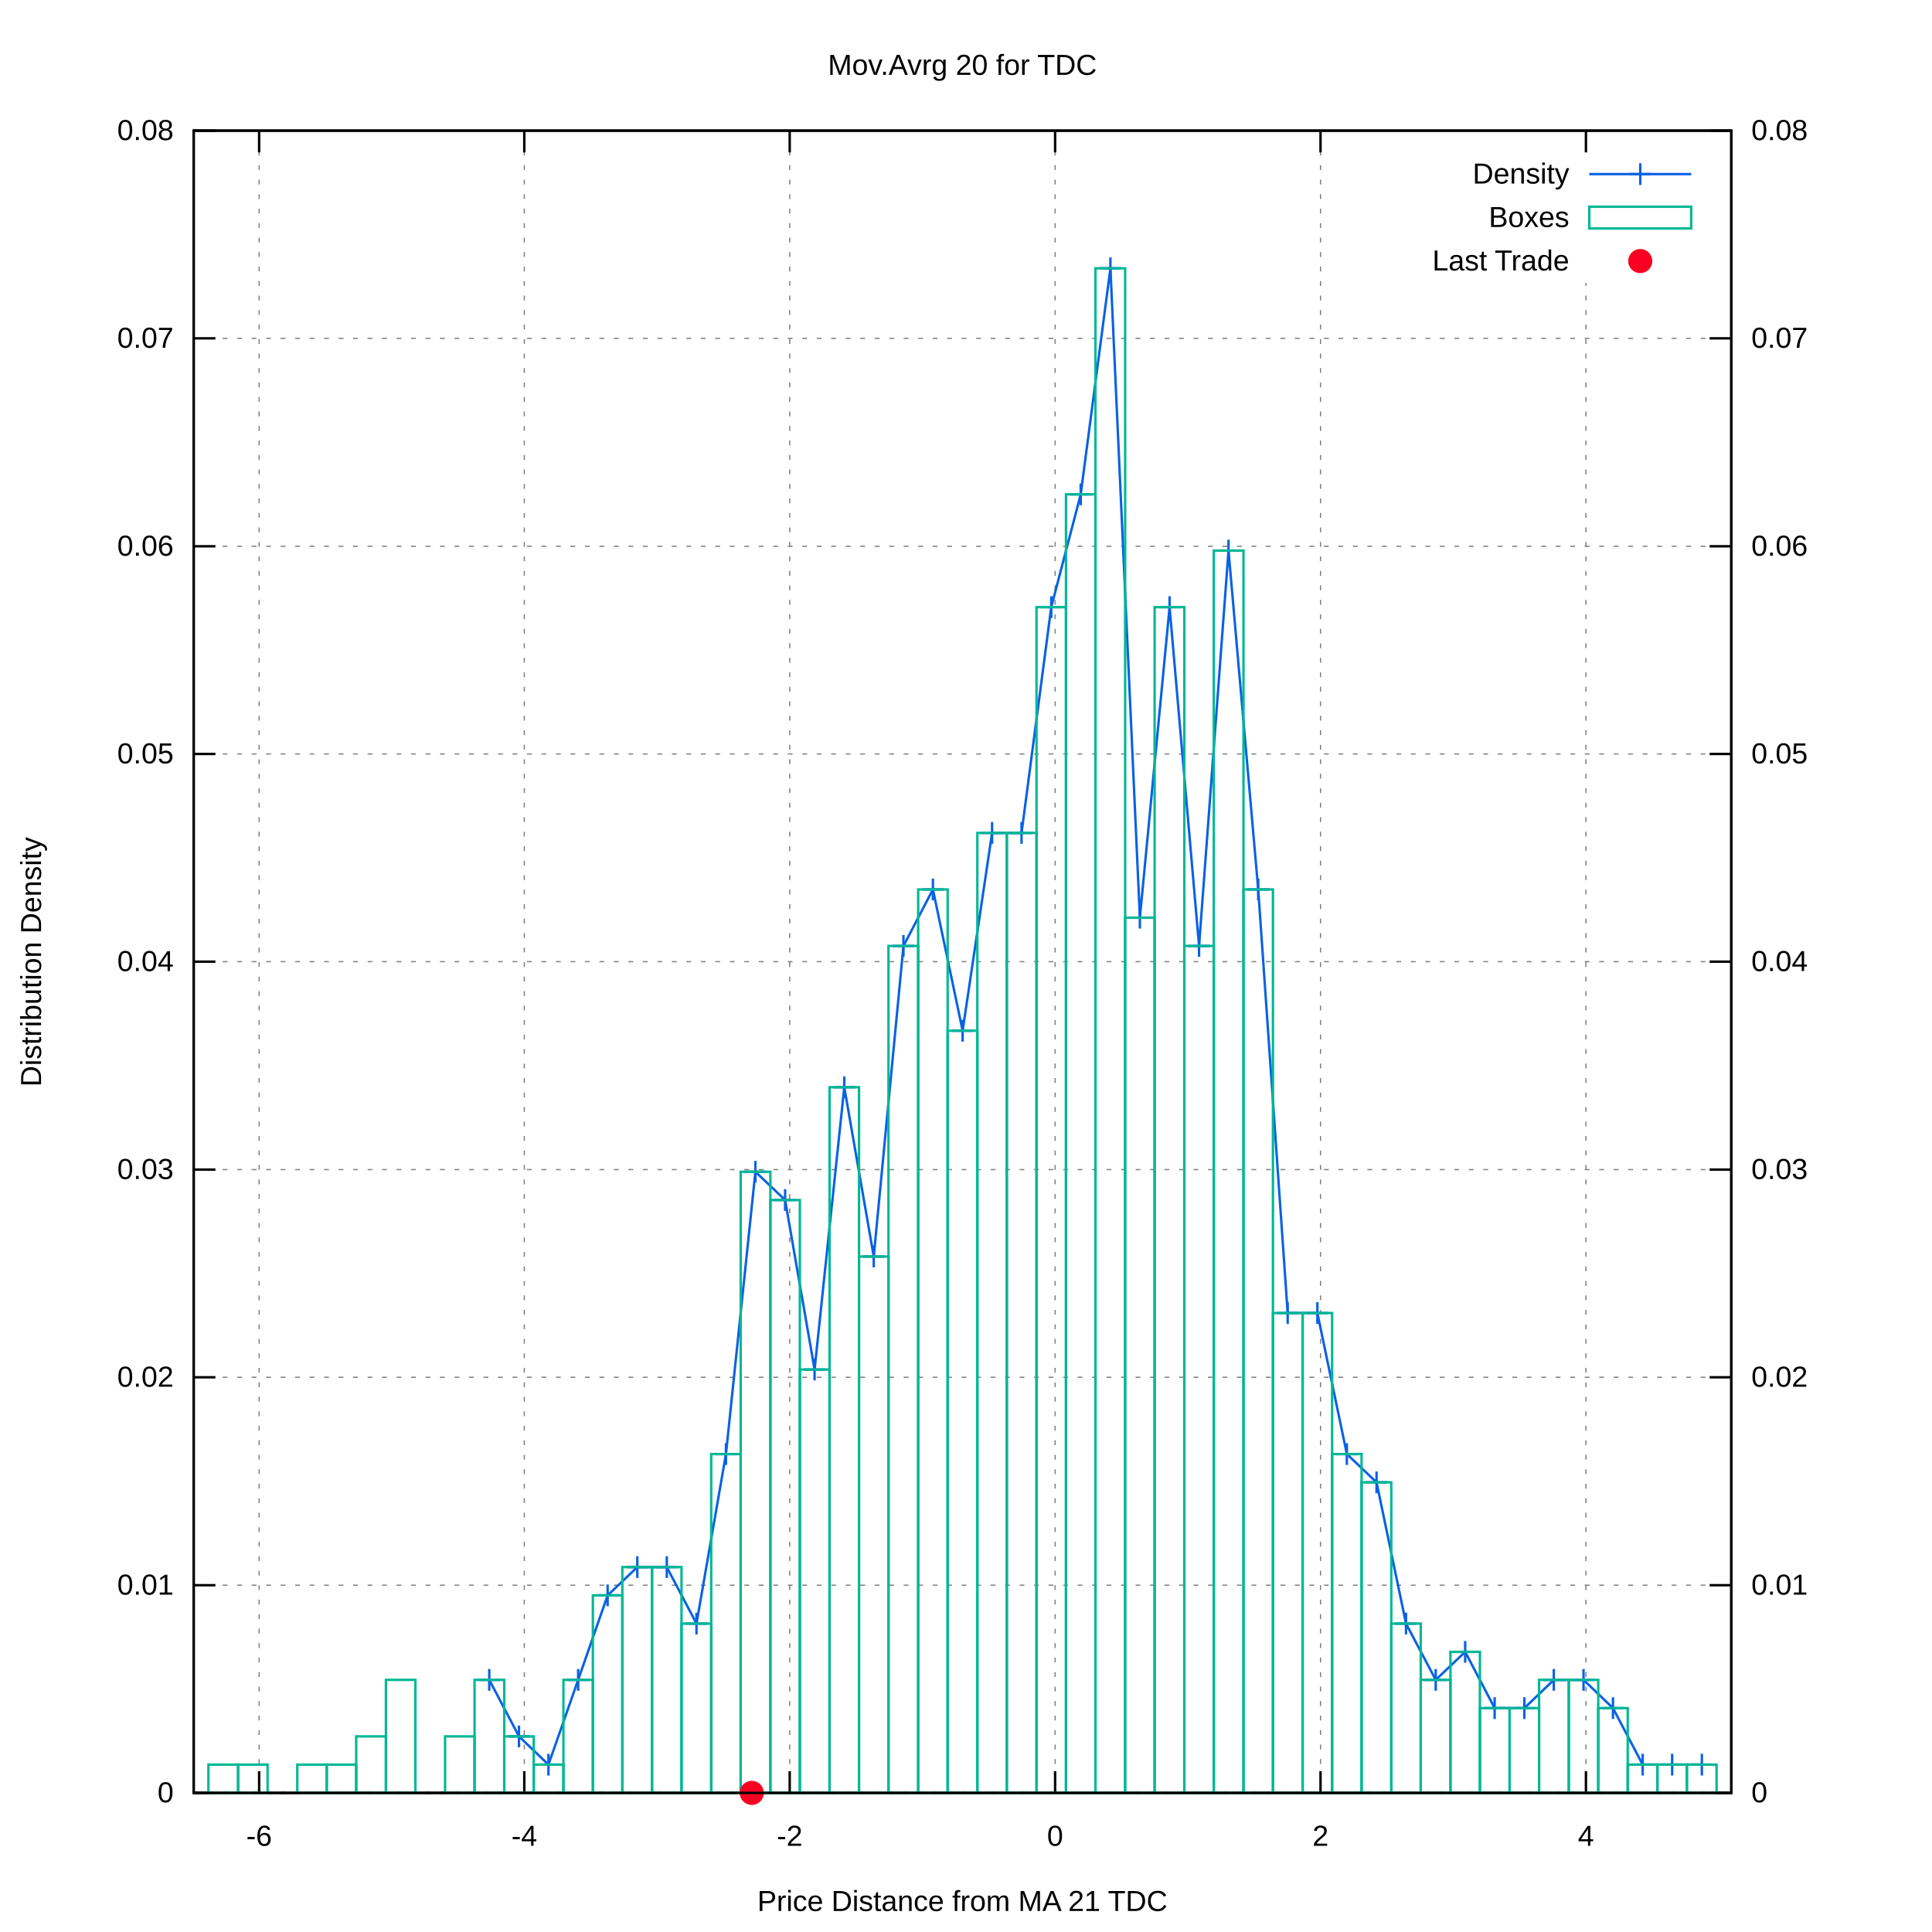
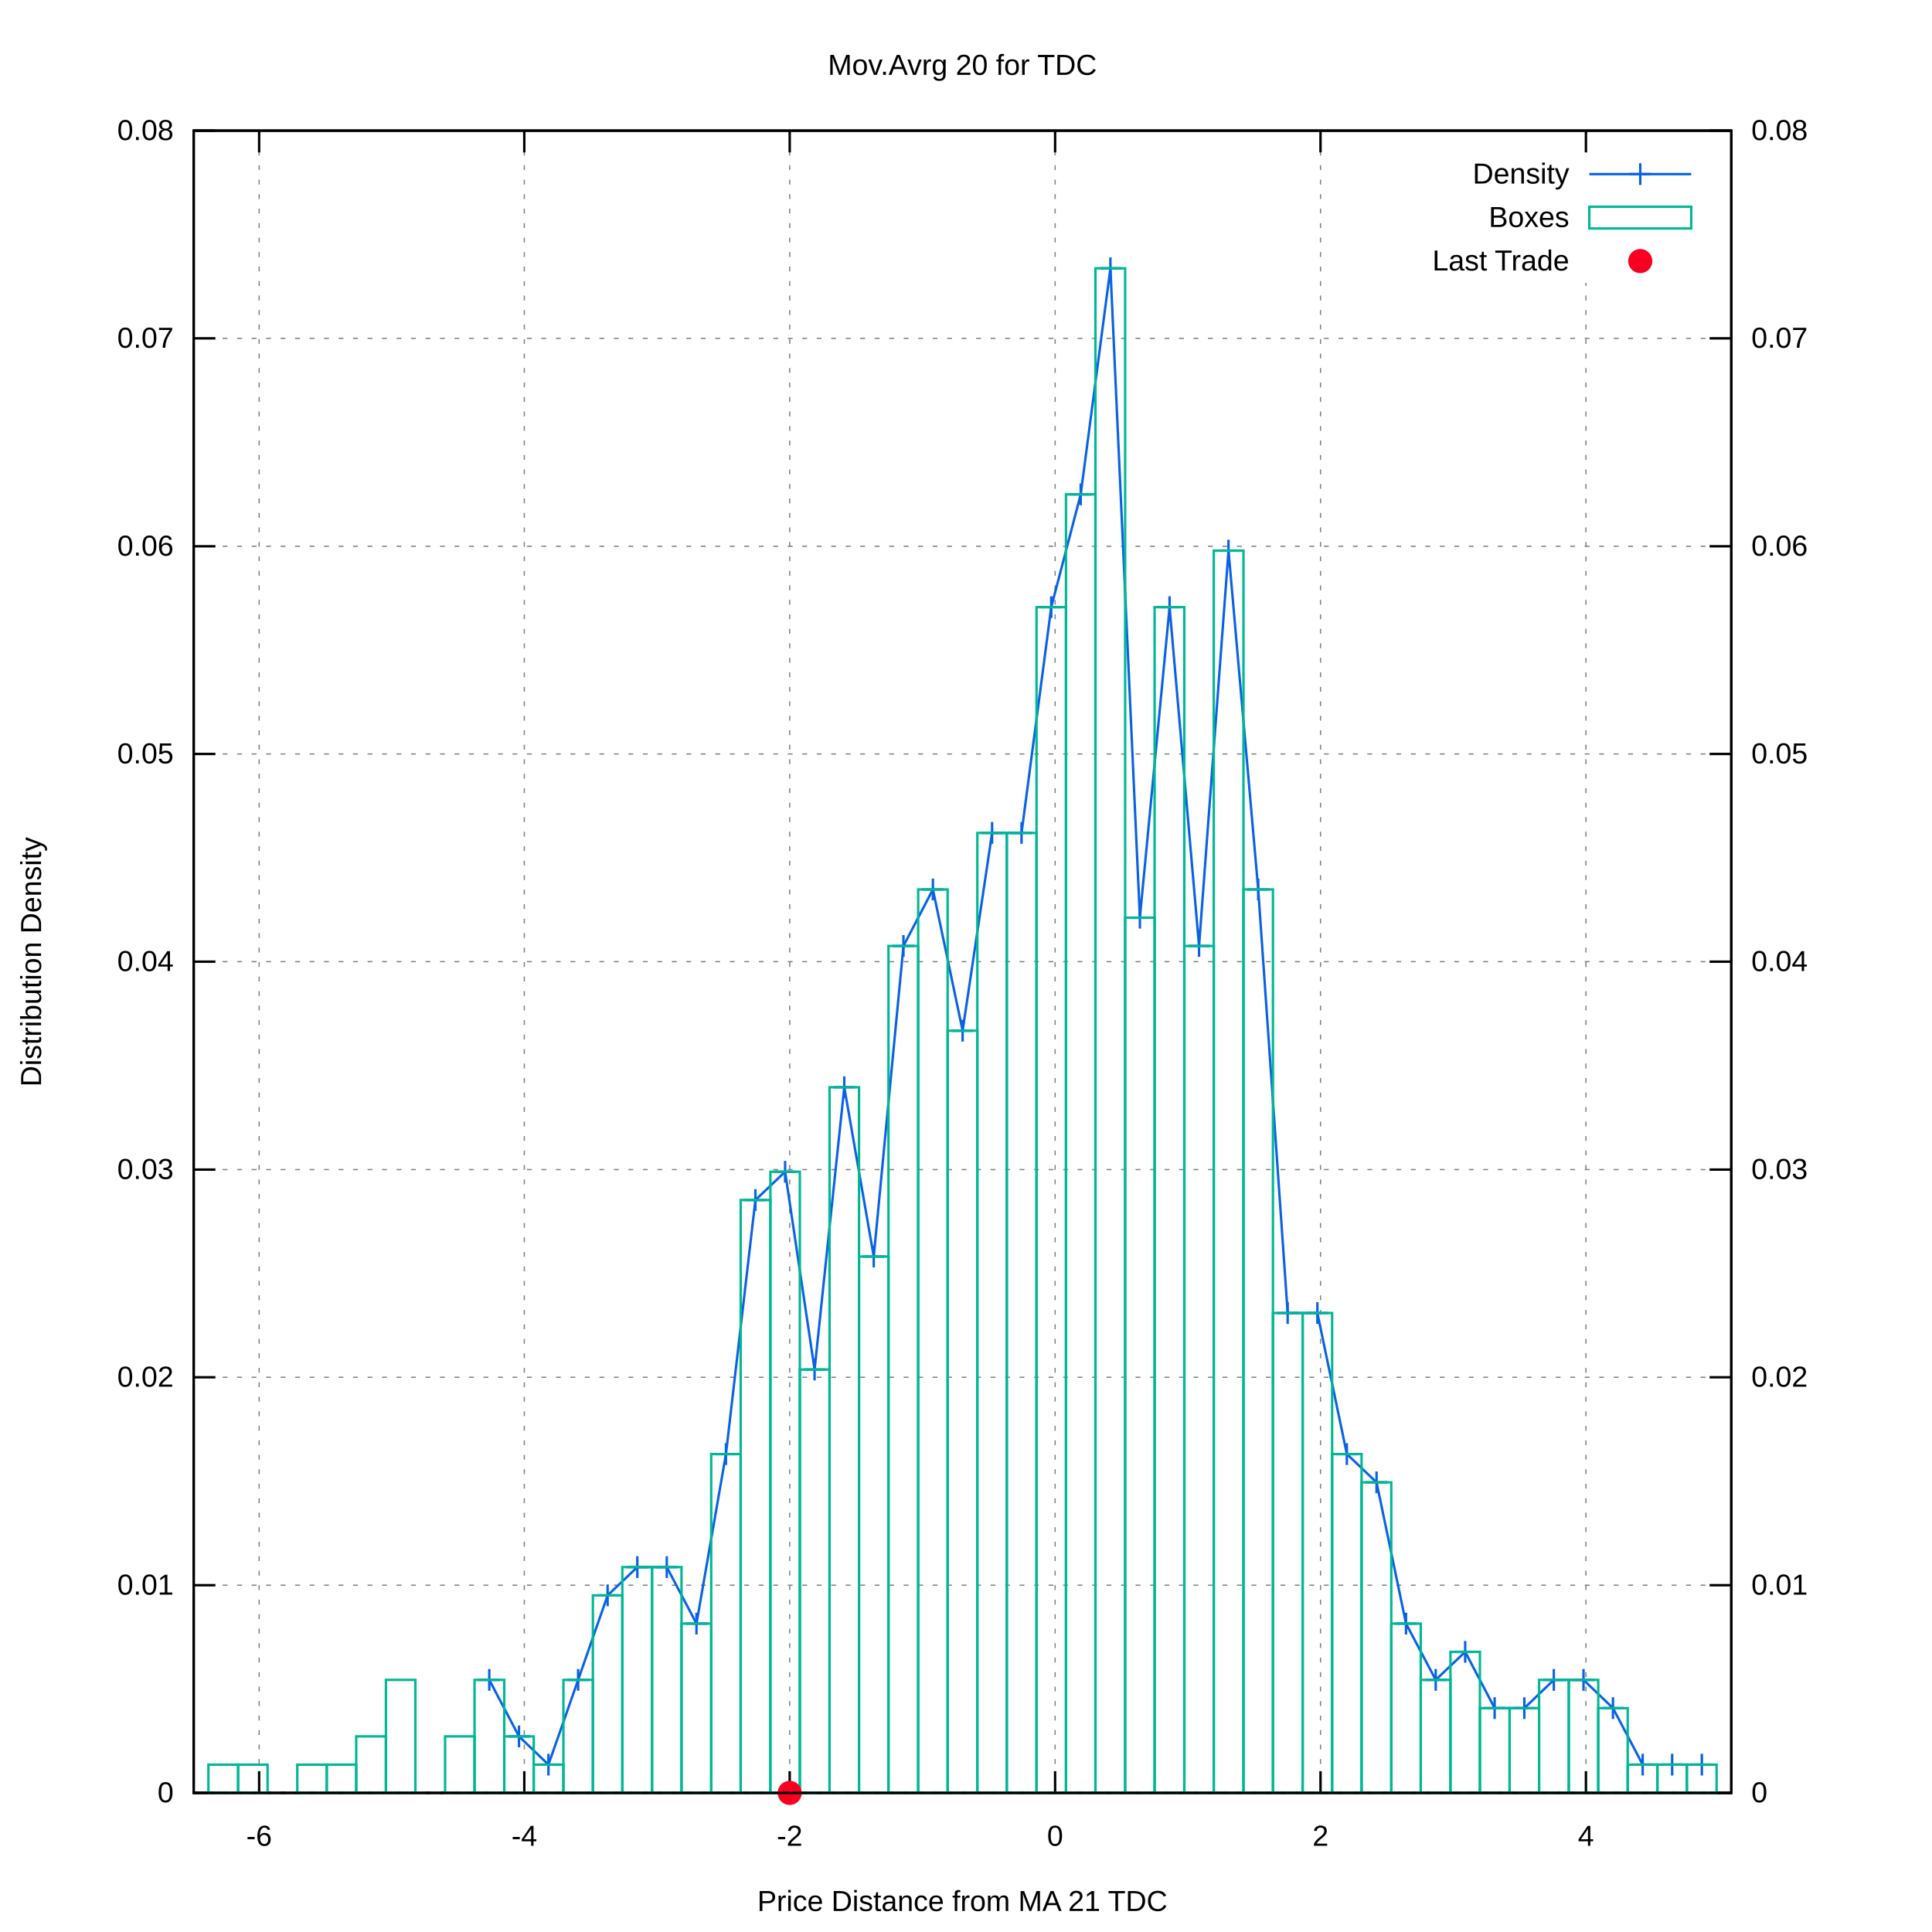
<svg xmlns="http://www.w3.org/2000/svg" xmlns:xlink="http://www.w3.org/1999/xlink" viewBox="0 0 800 800">
  <g id="gnuplot_canvas">
    <rect x="0" y="0" width="800" height="800" fill="#ffffff" />
    <defs>
      <circle id="gpDot" r="0.5" stroke-width="0.5" />
      <path id="gpPt0" stroke-width="0.222" stroke="currentColor" d="M-1,0 h2 M0,-1 v2" />
      <path id="gpPt1" stroke-width="0.222" stroke="currentColor" d="M-1,-1 L1,1 M1,-1 L-1,1" />
      <path id="gpPt2" stroke-width="0.222" stroke="currentColor" d="M-1,0 L1,0 M0,-1 L0,1 M-1,-1 L1,1 M-1,1 L1,-1" />
      <rect id="gpPt3" stroke-width="0.222" stroke="currentColor" x="-1" y="-1" width="2" height="2" />
      <rect id="gpPt4" stroke-width="0.222" stroke="currentColor" fill="currentColor" x="-1" y="-1" width="2" height="2" />
      <circle id="gpPt5" stroke-width="0.222" stroke="currentColor" cx="0" cy="0" r="1" />
      <use xlink:href="#gpPt5" id="gpPt6" fill="currentColor" stroke="none" />
      <path id="gpPt7" stroke-width="0.222" stroke="currentColor" d="M0,-1.33 L-1.33,0.67 L1.33,0.67 z" />
      <use xlink:href="#gpPt7" id="gpPt8" fill="currentColor" stroke="none" />
      <use xlink:href="#gpPt7" id="gpPt9" stroke="currentColor" transform="rotate(180)" />
      <use xlink:href="#gpPt9" id="gpPt10" fill="currentColor" stroke="none" />
      <use xlink:href="#gpPt3" id="gpPt11" stroke="currentColor" transform="rotate(45)" />
      <use xlink:href="#gpPt11" id="gpPt12" fill="currentColor" stroke="none" />
      <path id="gpPt13" stroke-width="0.222" stroke="currentColor" d="M0,1.330 L1.265,0.411 L0.782,-1.067 L-0.782,-1.076 L-1.265,0.411 z" />
      <use xlink:href="#gpPt13" id="gpPt14" fill="currentColor" stroke="none" />
      <filter id="textbox" filterUnits="objectBoundingBox" x="0" y="0" height="1" width="1">
        <feFlood flood-color="#FFFFFF" flood-opacity="1" result="bgnd" />
        <feComposite in="SourceGraphic" in2="bgnd" operator="atop" />
      </filter>
      <filter id="greybox" filterUnits="objectBoundingBox" x="0" y="0" height="1" width="1">
        <feFlood flood-color="lightgrey" flood-opacity="1" result="grey" />
        <feComposite in="SourceGraphic" in2="grey" operator="atop" />
      </filter>
    </defs>
    <g fill="none" color="#FFFFFF" stroke="black" stroke-width="1.00" stroke-linecap="butt" stroke-linejoin="miter">
</g>
    <g fill="none" color="black" stroke="currentColor" stroke-width="1.00" stroke-linecap="butt" stroke-linejoin="miter">
</g>
    <g fill="none" color="black" stroke="black" stroke-width="0.50" stroke-linecap="butt" stroke-linejoin="miter">
</g>
    <g fill="none" color="gray" stroke="currentColor" stroke-width="0.50" stroke-linecap="butt" stroke-linejoin="miter">
      <path stroke="gray" stroke-dasharray="2,4" class="gridline" d="M80.2,742.4 L716.9,742.4  " />
    </g>
    <g fill="none" color="gray" stroke="gray" stroke-width="1.00" stroke-linecap="butt" stroke-linejoin="miter">
</g>
    <g fill="none" color="black" stroke="currentColor" stroke-width="1.00" stroke-linecap="butt" stroke-linejoin="miter">
      <path stroke="black" d="M80.2,742.4 L89.2,742.4  " />
      <g transform="translate(71.9,746.3)" stroke="none" fill="black" font-family="arial" font-size="12.00" text-anchor="end">
        <text>
          <tspan font-family="arial"> 0</tspan>
        </text>
      </g>
    </g>
    <g fill="none" color="black" stroke="currentColor" stroke-width="1.00" stroke-linecap="butt" stroke-linejoin="miter">
</g>
    <g fill="none" color="black" stroke="black" stroke-width="0.50" stroke-linecap="butt" stroke-linejoin="miter">
</g>
    <g fill="none" color="gray" stroke="currentColor" stroke-width="0.50" stroke-linecap="butt" stroke-linejoin="miter">
      <path stroke="gray" stroke-dasharray="2,4" class="gridline" d="M80.2,656.4 L716.9,656.4  " />
    </g>
    <g fill="none" color="gray" stroke="gray" stroke-width="1.00" stroke-linecap="butt" stroke-linejoin="miter">
</g>
    <g fill="none" color="black" stroke="currentColor" stroke-width="1.00" stroke-linecap="butt" stroke-linejoin="miter">
      <path stroke="black" d="M80.2,656.4 L89.2,656.4  " />
      <g transform="translate(71.9,660.3)" stroke="none" fill="black" font-family="arial" font-size="12.00" text-anchor="end">
        <text>
          <tspan font-family="arial"> 0.01</tspan>
        </text>
      </g>
    </g>
    <g fill="none" color="black" stroke="currentColor" stroke-width="1.00" stroke-linecap="butt" stroke-linejoin="miter">
</g>
    <g fill="none" color="black" stroke="black" stroke-width="0.50" stroke-linecap="butt" stroke-linejoin="miter">
</g>
    <g fill="none" color="gray" stroke="currentColor" stroke-width="0.50" stroke-linecap="butt" stroke-linejoin="miter">
      <path stroke="gray" stroke-dasharray="2,4" class="gridline" d="M80.2,570.3 L716.9,570.3  " />
    </g>
    <g fill="none" color="gray" stroke="gray" stroke-width="1.00" stroke-linecap="butt" stroke-linejoin="miter">
</g>
    <g fill="none" color="black" stroke="currentColor" stroke-width="1.00" stroke-linecap="butt" stroke-linejoin="miter">
      <path stroke="black" d="M80.2,570.3 L89.2,570.3  " />
      <g transform="translate(71.9,574.2)" stroke="none" fill="black" font-family="arial" font-size="12.00" text-anchor="end">
        <text>
          <tspan font-family="arial"> 0.02</tspan>
        </text>
      </g>
    </g>
    <g fill="none" color="black" stroke="currentColor" stroke-width="1.00" stroke-linecap="butt" stroke-linejoin="miter">
</g>
    <g fill="none" color="black" stroke="black" stroke-width="0.50" stroke-linecap="butt" stroke-linejoin="miter">
</g>
    <g fill="none" color="gray" stroke="currentColor" stroke-width="0.50" stroke-linecap="butt" stroke-linejoin="miter">
      <path stroke="gray" stroke-dasharray="2,4" class="gridline" d="M80.2,484.3 L716.9,484.3  " />
    </g>
    <g fill="none" color="gray" stroke="gray" stroke-width="1.00" stroke-linecap="butt" stroke-linejoin="miter">
</g>
    <g fill="none" color="black" stroke="currentColor" stroke-width="1.00" stroke-linecap="butt" stroke-linejoin="miter">
      <path stroke="black" d="M80.2,484.3 L89.2,484.3  " />
      <g transform="translate(71.9,488.2)" stroke="none" fill="black" font-family="arial" font-size="12.00" text-anchor="end">
        <text>
          <tspan font-family="arial"> 0.03</tspan>
        </text>
      </g>
    </g>
    <g fill="none" color="black" stroke="currentColor" stroke-width="1.00" stroke-linecap="butt" stroke-linejoin="miter">
</g>
    <g fill="none" color="black" stroke="black" stroke-width="0.50" stroke-linecap="butt" stroke-linejoin="miter">
</g>
    <g fill="none" color="gray" stroke="currentColor" stroke-width="0.50" stroke-linecap="butt" stroke-linejoin="miter">
      <path stroke="gray" stroke-dasharray="2,4" class="gridline" d="M80.2,398.2 L716.9,398.2  " />
    </g>
    <g fill="none" color="gray" stroke="gray" stroke-width="1.00" stroke-linecap="butt" stroke-linejoin="miter">
</g>
    <g fill="none" color="black" stroke="currentColor" stroke-width="1.00" stroke-linecap="butt" stroke-linejoin="miter">
      <path stroke="black" d="M80.2,398.2 L89.2,398.2  " />
      <g transform="translate(71.9,402.1)" stroke="none" fill="black" font-family="arial" font-size="12.00" text-anchor="end">
        <text>
          <tspan font-family="arial"> 0.04</tspan>
        </text>
      </g>
    </g>
    <g fill="none" color="black" stroke="currentColor" stroke-width="1.00" stroke-linecap="butt" stroke-linejoin="miter">
</g>
    <g fill="none" color="black" stroke="black" stroke-width="0.50" stroke-linecap="butt" stroke-linejoin="miter">
</g>
    <g fill="none" color="gray" stroke="currentColor" stroke-width="0.50" stroke-linecap="butt" stroke-linejoin="miter">
      <path stroke="gray" stroke-dasharray="2,4" class="gridline" d="M80.2,312.2 L716.9,312.2  " />
    </g>
    <g fill="none" color="gray" stroke="gray" stroke-width="1.00" stroke-linecap="butt" stroke-linejoin="miter">
</g>
    <g fill="none" color="black" stroke="currentColor" stroke-width="1.00" stroke-linecap="butt" stroke-linejoin="miter">
      <path stroke="black" d="M80.2,312.2 L89.2,312.2  " />
      <g transform="translate(71.9,316.1)" stroke="none" fill="black" font-family="arial" font-size="12.00" text-anchor="end">
        <text>
          <tspan font-family="arial"> 0.05</tspan>
        </text>
      </g>
    </g>
    <g fill="none" color="black" stroke="currentColor" stroke-width="1.00" stroke-linecap="butt" stroke-linejoin="miter">
</g>
    <g fill="none" color="black" stroke="black" stroke-width="0.50" stroke-linecap="butt" stroke-linejoin="miter">
</g>
    <g fill="none" color="gray" stroke="currentColor" stroke-width="0.50" stroke-linecap="butt" stroke-linejoin="miter">
      <path stroke="gray" stroke-dasharray="2,4" class="gridline" d="M80.2,226.2 L716.9,226.2  " />
    </g>
    <g fill="none" color="gray" stroke="gray" stroke-width="1.00" stroke-linecap="butt" stroke-linejoin="miter">
</g>
    <g fill="none" color="black" stroke="currentColor" stroke-width="1.00" stroke-linecap="butt" stroke-linejoin="miter">
      <path stroke="black" d="M80.2,226.2 L89.2,226.2  " />
      <g transform="translate(71.9,230.1)" stroke="none" fill="black" font-family="arial" font-size="12.00" text-anchor="end">
        <text>
          <tspan font-family="arial"> 0.06</tspan>
        </text>
      </g>
    </g>
    <g fill="none" color="black" stroke="currentColor" stroke-width="1.00" stroke-linecap="butt" stroke-linejoin="miter">
</g>
    <g fill="none" color="black" stroke="black" stroke-width="0.50" stroke-linecap="butt" stroke-linejoin="miter">
</g>
    <g fill="none" color="gray" stroke="currentColor" stroke-width="0.50" stroke-linecap="butt" stroke-linejoin="miter">
      <path stroke="gray" stroke-dasharray="2,4" class="gridline" d="M80.2,140.1 L716.9,140.1  " />
    </g>
    <g fill="none" color="gray" stroke="gray" stroke-width="1.00" stroke-linecap="butt" stroke-linejoin="miter">
</g>
    <g fill="none" color="black" stroke="currentColor" stroke-width="1.00" stroke-linecap="butt" stroke-linejoin="miter">
      <path stroke="black" d="M80.2,140.1 L89.2,140.1  " />
      <g transform="translate(71.9,144.0)" stroke="none" fill="black" font-family="arial" font-size="12.00" text-anchor="end">
        <text>
          <tspan font-family="arial"> 0.07</tspan>
        </text>
      </g>
    </g>
    <g fill="none" color="black" stroke="currentColor" stroke-width="1.00" stroke-linecap="butt" stroke-linejoin="miter">
</g>
    <g fill="none" color="black" stroke="black" stroke-width="0.50" stroke-linecap="butt" stroke-linejoin="miter">
</g>
    <g fill="none" color="gray" stroke="currentColor" stroke-width="0.50" stroke-linecap="butt" stroke-linejoin="miter">
      <path stroke="gray" stroke-dasharray="2,4" class="gridline" d="M80.2,54.1 L716.9,54.1  " />
    </g>
    <g fill="none" color="gray" stroke="gray" stroke-width="1.00" stroke-linecap="butt" stroke-linejoin="miter">
</g>
    <g fill="none" color="black" stroke="currentColor" stroke-width="1.00" stroke-linecap="butt" stroke-linejoin="miter">
      <path stroke="black" d="M80.2,54.1 L89.2,54.1  " />
      <g transform="translate(71.9,58.0)" stroke="none" fill="black" font-family="arial" font-size="12.00" text-anchor="end">
        <text>
          <tspan font-family="arial"> 0.08</tspan>
        </text>
      </g>
    </g>
    <g fill="none" color="black" stroke="currentColor" stroke-width="1.00" stroke-linecap="butt" stroke-linejoin="miter">
</g>
    <g fill="none" color="black" stroke="black" stroke-width="0.50" stroke-linecap="butt" stroke-linejoin="miter">
</g>
    <g fill="none" color="gray" stroke="currentColor" stroke-width="0.50" stroke-linecap="butt" stroke-linejoin="miter">
      <path stroke="gray" stroke-dasharray="2,4" class="gridline" d="M107.3,742.4 L107.3,54.1  " />
    </g>
    <g fill="none" color="gray" stroke="gray" stroke-width="1.00" stroke-linecap="butt" stroke-linejoin="miter">
</g>
    <g fill="none" color="black" stroke="currentColor" stroke-width="1.00" stroke-linecap="butt" stroke-linejoin="miter">
      <path stroke="black" d="M107.3,742.4 L107.3,733.4 M107.3,54.1 L107.3,63.1  " />
      <g transform="translate(107.3,764.3)" stroke="none" fill="black" font-family="arial" font-size="12.00" text-anchor="middle">
        <text>
          <tspan font-family="arial">-6</tspan>
        </text>
      </g>
    </g>
    <g fill="none" color="black" stroke="currentColor" stroke-width="1.00" stroke-linecap="butt" stroke-linejoin="miter">
</g>
    <g fill="none" color="black" stroke="black" stroke-width="0.50" stroke-linecap="butt" stroke-linejoin="miter">
</g>
    <g fill="none" color="gray" stroke="currentColor" stroke-width="0.50" stroke-linecap="butt" stroke-linejoin="miter">
      <path stroke="gray" stroke-dasharray="2,4" class="gridline" d="M217.1,742.4 L217.1,54.1  " />
    </g>
    <g fill="none" color="gray" stroke="gray" stroke-width="1.00" stroke-linecap="butt" stroke-linejoin="miter">
</g>
    <g fill="none" color="black" stroke="currentColor" stroke-width="1.00" stroke-linecap="butt" stroke-linejoin="miter">
      <path stroke="black" d="M217.1,742.4 L217.1,733.4 M217.1,54.1 L217.1,63.1  " />
      <g transform="translate(217.1,764.3)" stroke="none" fill="black" font-family="arial" font-size="12.00" text-anchor="middle">
        <text>
          <tspan font-family="arial">-4</tspan>
        </text>
      </g>
    </g>
    <g fill="none" color="black" stroke="currentColor" stroke-width="1.00" stroke-linecap="butt" stroke-linejoin="miter">
</g>
    <g fill="none" color="black" stroke="black" stroke-width="0.50" stroke-linecap="butt" stroke-linejoin="miter">
</g>
    <g fill="none" color="gray" stroke="currentColor" stroke-width="0.50" stroke-linecap="butt" stroke-linejoin="miter">
      <path stroke="gray" stroke-dasharray="2,4" class="gridline" d="M327.0,742.4 L327.0,54.1  " />
    </g>
    <g fill="none" color="gray" stroke="gray" stroke-width="1.00" stroke-linecap="butt" stroke-linejoin="miter">
</g>
    <g fill="none" color="black" stroke="currentColor" stroke-width="1.00" stroke-linecap="butt" stroke-linejoin="miter">
      <path stroke="black" d="M327.0,742.4 L327.0,733.4 M327.0,54.1 L327.0,63.1  " />
      <g transform="translate(327.0,764.3)" stroke="none" fill="black" font-family="arial" font-size="12.00" text-anchor="middle">
        <text>
          <tspan font-family="arial">-2</tspan>
        </text>
      </g>
    </g>
    <g fill="none" color="black" stroke="currentColor" stroke-width="1.00" stroke-linecap="butt" stroke-linejoin="miter">
</g>
    <g fill="none" color="black" stroke="black" stroke-width="0.50" stroke-linecap="butt" stroke-linejoin="miter">
</g>
    <g fill="none" color="gray" stroke="currentColor" stroke-width="0.50" stroke-linecap="butt" stroke-linejoin="miter">
      <path stroke="gray" stroke-dasharray="2,4" class="gridline" d="M436.9,742.4 L436.9,54.1  " />
    </g>
    <g fill="none" color="gray" stroke="gray" stroke-width="1.00" stroke-linecap="butt" stroke-linejoin="miter">
</g>
    <g fill="none" color="black" stroke="currentColor" stroke-width="1.00" stroke-linecap="butt" stroke-linejoin="miter">
      <path stroke="black" d="M436.9,742.4 L436.9,733.4 M436.9,54.1 L436.9,63.1  " />
      <g transform="translate(436.9,764.3)" stroke="none" fill="black" font-family="arial" font-size="12.00" text-anchor="middle">
        <text>
          <tspan font-family="arial"> 0</tspan>
        </text>
      </g>
    </g>
    <g fill="none" color="black" stroke="currentColor" stroke-width="1.00" stroke-linecap="butt" stroke-linejoin="miter">
</g>
    <g fill="none" color="black" stroke="black" stroke-width="0.50" stroke-linecap="butt" stroke-linejoin="miter">
</g>
    <g fill="none" color="gray" stroke="currentColor" stroke-width="0.50" stroke-linecap="butt" stroke-linejoin="miter">
      <path stroke="gray" stroke-dasharray="2,4" class="gridline" d="M546.8,742.4 L546.8,54.1  " />
    </g>
    <g fill="none" color="gray" stroke="gray" stroke-width="1.00" stroke-linecap="butt" stroke-linejoin="miter">
</g>
    <g fill="none" color="black" stroke="currentColor" stroke-width="1.00" stroke-linecap="butt" stroke-linejoin="miter">
      <path stroke="black" d="M546.8,742.4 L546.8,733.4 M546.8,54.1 L546.8,63.1  " />
      <g transform="translate(546.8,764.3)" stroke="none" fill="black" font-family="arial" font-size="12.00" text-anchor="middle">
        <text>
          <tspan font-family="arial"> 2</tspan>
        </text>
      </g>
    </g>
    <g fill="none" color="black" stroke="currentColor" stroke-width="1.00" stroke-linecap="butt" stroke-linejoin="miter">
</g>
    <g fill="none" color="black" stroke="black" stroke-width="0.50" stroke-linecap="butt" stroke-linejoin="miter">
</g>
    <g fill="none" color="gray" stroke="currentColor" stroke-width="0.50" stroke-linecap="butt" stroke-linejoin="miter">
      <path stroke="gray" stroke-dasharray="2,4" class="gridline" d="M656.7,742.4 L656.7,117.1 M656.7,63.1 L656.7,54.1  " />
    </g>
    <g fill="none" color="gray" stroke="gray" stroke-width="1.00" stroke-linecap="butt" stroke-linejoin="miter">
</g>
    <g fill="none" color="black" stroke="currentColor" stroke-width="1.00" stroke-linecap="butt" stroke-linejoin="miter">
      <path stroke="black" d="M656.7,742.4 L656.7,733.4 M656.7,54.1 L656.7,63.1  " />
      <g transform="translate(656.7,764.3)" stroke="none" fill="black" font-family="arial" font-size="12.00" text-anchor="middle">
        <text>
          <tspan font-family="arial"> 4</tspan>
        </text>
      </g>
    </g>
    <g fill="none" color="black" stroke="currentColor" stroke-width="1.00" stroke-linecap="butt" stroke-linejoin="miter">
      <path stroke="black" d="M716.9,742.4 L707.9,742.4  " />
      <g transform="translate(725.2,746.3)" stroke="none" fill="black" font-family="arial" font-size="12.00" text-anchor="start">
        <text>
          <tspan font-family="arial"> 0</tspan>
        </text>
      </g>
    </g>
    <g fill="none" color="black" stroke="currentColor" stroke-width="1.00" stroke-linecap="butt" stroke-linejoin="miter">
      <path stroke="black" d="M716.9,656.4 L707.9,656.4  " />
      <g transform="translate(725.2,660.3)" stroke="none" fill="black" font-family="arial" font-size="12.00" text-anchor="start">
        <text>
          <tspan font-family="arial"> 0.01</tspan>
        </text>
      </g>
    </g>
    <g fill="none" color="black" stroke="currentColor" stroke-width="1.00" stroke-linecap="butt" stroke-linejoin="miter">
      <path stroke="black" d="M716.9,570.3 L707.9,570.3  " />
      <g transform="translate(725.2,574.2)" stroke="none" fill="black" font-family="arial" font-size="12.00" text-anchor="start">
        <text>
          <tspan font-family="arial"> 0.02</tspan>
        </text>
      </g>
    </g>
    <g fill="none" color="black" stroke="currentColor" stroke-width="1.00" stroke-linecap="butt" stroke-linejoin="miter">
      <path stroke="black" d="M716.9,484.3 L707.9,484.3  " />
      <g transform="translate(725.2,488.2)" stroke="none" fill="black" font-family="arial" font-size="12.00" text-anchor="start">
        <text>
          <tspan font-family="arial"> 0.03</tspan>
        </text>
      </g>
    </g>
    <g fill="none" color="black" stroke="currentColor" stroke-width="1.00" stroke-linecap="butt" stroke-linejoin="miter">
      <path stroke="black" d="M716.9,398.2 L707.9,398.2  " />
      <g transform="translate(725.2,402.1)" stroke="none" fill="black" font-family="arial" font-size="12.00" text-anchor="start">
        <text>
          <tspan font-family="arial"> 0.04</tspan>
        </text>
      </g>
    </g>
    <g fill="none" color="black" stroke="currentColor" stroke-width="1.00" stroke-linecap="butt" stroke-linejoin="miter">
      <path stroke="black" d="M716.9,312.2 L707.9,312.2  " />
      <g transform="translate(725.2,316.1)" stroke="none" fill="black" font-family="arial" font-size="12.00" text-anchor="start">
        <text>
          <tspan font-family="arial"> 0.05</tspan>
        </text>
      </g>
    </g>
    <g fill="none" color="black" stroke="currentColor" stroke-width="1.00" stroke-linecap="butt" stroke-linejoin="miter">
      <path stroke="black" d="M716.9,226.2 L707.9,226.2  " />
      <g transform="translate(725.2,230.1)" stroke="none" fill="black" font-family="arial" font-size="12.00" text-anchor="start">
        <text>
          <tspan font-family="arial"> 0.06</tspan>
        </text>
      </g>
    </g>
    <g fill="none" color="black" stroke="currentColor" stroke-width="1.00" stroke-linecap="butt" stroke-linejoin="miter">
      <path stroke="black" d="M716.9,140.1 L707.9,140.1  " />
      <g transform="translate(725.2,144.0)" stroke="none" fill="black" font-family="arial" font-size="12.00" text-anchor="start">
        <text>
          <tspan font-family="arial"> 0.07</tspan>
        </text>
      </g>
    </g>
    <g fill="none" color="black" stroke="currentColor" stroke-width="1.00" stroke-linecap="butt" stroke-linejoin="miter">
      <path stroke="black" d="M716.9,54.1 L707.9,54.1  " />
      <g transform="translate(725.2,58.0)" stroke="none" fill="black" font-family="arial" font-size="12.00" text-anchor="start">
        <text>
          <tspan font-family="arial"> 0.08</tspan>
        </text>
      </g>
    </g>
    <g fill="none" color="black" stroke="currentColor" stroke-width="1.00" stroke-linecap="butt" stroke-linejoin="miter">
</g>
    <g fill="none" color="gray" stroke="currentColor" stroke-width="1.00" stroke-linecap="butt" stroke-linejoin="miter">
      <path stroke="black" stroke-dasharray="2,4" d="M80.2,742.4 L716.9,742.4  " />
    </g>
    <g fill="none" color="black" stroke="currentColor" stroke-width="1.00" stroke-linecap="butt" stroke-linejoin="miter">
      <path stroke="black" d="M80.2,54.1 L80.2,742.4 L716.9,742.4 L716.9,54.1 L80.2,54.1 Z  " />
    </g>
    <g fill="none" color="black" stroke="currentColor" stroke-width="1.00" stroke-linecap="butt" stroke-linejoin="miter">
      <g transform="translate(17.0,398.3) rotate(270)" stroke="none" fill="black" font-family="arial" font-size="12.00" text-anchor="middle">
        <text>
          <tspan font-family="arial">Distribution Density</tspan>
        </text>
      </g>
    </g>
    <g fill="none" color="black" stroke="currentColor" stroke-width="1.00" stroke-linecap="butt" stroke-linejoin="miter">
      <g transform="translate(398.5,791.3)" stroke="none" fill="black" font-family="arial" font-size="12.00" text-anchor="middle">
        <text>
          <tspan font-family="arial">Price Distance from MA 21 TDC</tspan>
        </text>
      </g>
    </g>
    <g fill="none" color="black" stroke="currentColor" stroke-width="1.00" stroke-linecap="butt" stroke-linejoin="miter">
      <g transform="translate(398.5,31.0)" stroke="none" fill="black" font-family="arial" font-size="12.00" text-anchor="middle">
        <text>
          <tspan font-family="arial">Mov.Avrg 20 for TDC </tspan>
        </text>
      </g>
    </g>
    <g id="gnuplot_plot_1">
      <g fill="none" color="black" stroke="currentColor" stroke-width="1.00" stroke-linecap="butt" stroke-linejoin="miter">
        <g transform="translate(649.8,76.0)" stroke="none" fill="black" font-family="arial" font-size="12.00" text-anchor="end">
          <text>
            <tspan font-family="arial">Density</tspan>
          </text>
        </g>
      </g>
      <g fill="none" color="black" stroke="currentColor" stroke-width="1.00" stroke-linecap="butt" stroke-linejoin="miter">
-         <path stroke="rgb(  9,  97, 228)" d="M658.1,72.1 L700.3,72.1 M202.6,695.6 L214.9,719.0 L227.1,730.7 L239.4,695.6 L251.6,660.6 L263.9,648.9   L276.1,648.9 L288.4,672.3 L300.6,602.1 L312.8,485.2 L325.1,496.9 L337.3,567.1 L349.6,450.2 L361.8,520.3   L374.1,391.7 L386.3,368.3 L398.6,426.8 L410.8,344.9 L423.0,344.9 L435.3,251.4 L447.5,204.7 L459.8,111.1   L472.0,380.0 L484.3,251.4 L496.5,391.7 L508.7,228.0 L521.0,368.3 L533.2,543.7 L545.5,543.7 L557.7,602.1   L570.0,613.8 L582.2,672.3 L594.5,695.6 L606.7,684.0 L618.9,707.3 L631.2,707.3 L643.4,695.6 L655.7,695.6   L667.9,707.3 L680.2,730.7 L692.4,730.7 L704.7,730.7  " />
+         <path stroke="rgb(  9,  97, 228)" d="M658.1,72.1 L700.3,72.1 M202.6,695.6 L214.9,719.0 L227.1,730.7 L239.4,695.6 L251.6,660.6 L263.9,648.9   L276.1,648.9 L288.4,672.3 L300.6,602.1 L312.8,496.9 L325.1,485.2 L337.3,567.1 L349.6,450.2 L361.8,520.3   L374.1,391.7 L386.3,368.3 L398.6,426.8 L410.8,344.9 L423.0,344.9 L435.3,251.4 L447.5,204.7 L459.8,111.1   L472.0,380.0 L484.3,251.4 L496.5,391.7 L508.7,228.0 L521.0,368.3 L533.2,543.7 L545.5,543.7 L557.7,602.1   L570.0,613.8 L582.2,672.3 L594.5,695.6 L606.7,684.0 L618.9,707.3 L631.2,707.3 L643.4,695.6 L655.7,695.6   L667.9,707.3 L680.2,730.7 L692.4,730.7 L704.7,730.7  " />
        <use xlink:href="#gpPt0" transform="translate(202.6,695.6) scale(4.50)" color="rgb(  9,  97, 228)" />
        <use xlink:href="#gpPt0" transform="translate(214.9,719.0) scale(4.50)" color="rgb(  9,  97, 228)" />
        <use xlink:href="#gpPt0" transform="translate(227.1,730.7) scale(4.50)" color="rgb(  9,  97, 228)" />
        <use xlink:href="#gpPt0" transform="translate(239.4,695.6) scale(4.50)" color="rgb(  9,  97, 228)" />
        <use xlink:href="#gpPt0" transform="translate(251.6,660.6) scale(4.50)" color="rgb(  9,  97, 228)" />
        <use xlink:href="#gpPt0" transform="translate(263.9,648.9) scale(4.50)" color="rgb(  9,  97, 228)" />
        <use xlink:href="#gpPt0" transform="translate(276.1,648.9) scale(4.50)" color="rgb(  9,  97, 228)" />
        <use xlink:href="#gpPt0" transform="translate(288.4,672.3) scale(4.50)" color="rgb(  9,  97, 228)" />
        <use xlink:href="#gpPt0" transform="translate(300.6,602.1) scale(4.50)" color="rgb(  9,  97, 228)" />
-         <use xlink:href="#gpPt0" transform="translate(312.8,485.2) scale(4.50)" color="rgb(  9,  97, 228)" />
-         <use xlink:href="#gpPt0" transform="translate(325.1,496.9) scale(4.50)" color="rgb(  9,  97, 228)" />
+         <use xlink:href="#gpPt0" transform="translate(312.8,496.9) scale(4.50)" color="rgb(  9,  97, 228)" />
+         <use xlink:href="#gpPt0" transform="translate(325.1,485.2) scale(4.50)" color="rgb(  9,  97, 228)" />
        <use xlink:href="#gpPt0" transform="translate(337.3,567.1) scale(4.50)" color="rgb(  9,  97, 228)" />
        <use xlink:href="#gpPt0" transform="translate(349.6,450.2) scale(4.50)" color="rgb(  9,  97, 228)" />
        <use xlink:href="#gpPt0" transform="translate(361.8,520.3) scale(4.50)" color="rgb(  9,  97, 228)" />
        <use xlink:href="#gpPt0" transform="translate(374.1,391.7) scale(4.50)" color="rgb(  9,  97, 228)" />
        <use xlink:href="#gpPt0" transform="translate(386.3,368.3) scale(4.50)" color="rgb(  9,  97, 228)" />
        <use xlink:href="#gpPt0" transform="translate(398.6,426.8) scale(4.50)" color="rgb(  9,  97, 228)" />
        <use xlink:href="#gpPt0" transform="translate(410.8,344.9) scale(4.50)" color="rgb(  9,  97, 228)" />
        <use xlink:href="#gpPt0" transform="translate(423.0,344.9) scale(4.50)" color="rgb(  9,  97, 228)" />
        <use xlink:href="#gpPt0" transform="translate(435.3,251.4) scale(4.50)" color="rgb(  9,  97, 228)" />
        <use xlink:href="#gpPt0" transform="translate(447.5,204.7) scale(4.50)" color="rgb(  9,  97, 228)" />
        <use xlink:href="#gpPt0" transform="translate(459.8,111.1) scale(4.50)" color="rgb(  9,  97, 228)" />
        <use xlink:href="#gpPt0" transform="translate(472.0,380.0) scale(4.50)" color="rgb(  9,  97, 228)" />
        <use xlink:href="#gpPt0" transform="translate(484.3,251.4) scale(4.50)" color="rgb(  9,  97, 228)" />
        <use xlink:href="#gpPt0" transform="translate(496.5,391.7) scale(4.50)" color="rgb(  9,  97, 228)" />
        <use xlink:href="#gpPt0" transform="translate(508.7,228.0) scale(4.50)" color="rgb(  9,  97, 228)" />
        <use xlink:href="#gpPt0" transform="translate(521.0,368.3) scale(4.50)" color="rgb(  9,  97, 228)" />
        <use xlink:href="#gpPt0" transform="translate(533.2,543.7) scale(4.50)" color="rgb(  9,  97, 228)" />
        <use xlink:href="#gpPt0" transform="translate(545.5,543.7) scale(4.50)" color="rgb(  9,  97, 228)" />
        <use xlink:href="#gpPt0" transform="translate(557.7,602.1) scale(4.50)" color="rgb(  9,  97, 228)" />
        <use xlink:href="#gpPt0" transform="translate(570.0,613.8) scale(4.50)" color="rgb(  9,  97, 228)" />
        <use xlink:href="#gpPt0" transform="translate(582.2,672.3) scale(4.50)" color="rgb(  9,  97, 228)" />
        <use xlink:href="#gpPt0" transform="translate(594.5,695.6) scale(4.50)" color="rgb(  9,  97, 228)" />
        <use xlink:href="#gpPt0" transform="translate(606.7,684.0) scale(4.50)" color="rgb(  9,  97, 228)" />
        <use xlink:href="#gpPt0" transform="translate(618.9,707.3) scale(4.50)" color="rgb(  9,  97, 228)" />
        <use xlink:href="#gpPt0" transform="translate(631.2,707.3) scale(4.50)" color="rgb(  9,  97, 228)" />
        <use xlink:href="#gpPt0" transform="translate(643.4,695.6) scale(4.50)" color="rgb(  9,  97, 228)" />
        <use xlink:href="#gpPt0" transform="translate(655.7,695.6) scale(4.50)" color="rgb(  9,  97, 228)" />
        <use xlink:href="#gpPt0" transform="translate(667.9,707.3) scale(4.50)" color="rgb(  9,  97, 228)" />
        <use xlink:href="#gpPt0" transform="translate(680.2,730.7) scale(4.50)" color="rgb(  9,  97, 228)" />
        <use xlink:href="#gpPt0" transform="translate(692.4,730.7) scale(4.50)" color="rgb(  9,  97, 228)" />
        <use xlink:href="#gpPt0" transform="translate(704.7,730.7) scale(4.50)" color="rgb(  9,  97, 228)" />
        <use xlink:href="#gpPt0" transform="translate(679.2,72.1) scale(4.50)" color="rgb(  9,  97, 228)" />
      </g>
    </g>
    <g id="gnuplot_plot_2">
      <g fill="none" color="black" stroke="currentColor" stroke-width="1.00" stroke-linecap="butt" stroke-linejoin="miter">
        <g transform="translate(649.8,94.0)" stroke="none" fill="black" font-family="arial" font-size="12.00" text-anchor="end">
          <text>
            <tspan font-family="arial">Boxes</tspan>
          </text>
        </g>
      </g>
      <g fill="none" color="black" stroke="currentColor" stroke-width="1.00" stroke-linecap="butt" stroke-linejoin="miter">
        <path stroke="rgb(  0, 184, 148)" d="M658.1,94.6 L700.3,94.6 L700.3,85.6 L658.1,85.6 L658.1,94.6 Z  " />
        <path stroke="rgb(  0, 184, 148)" d="M86.3,742.4 L86.3,730.7 L98.6,730.7 L98.6,742.4 L86.3,742.4 Z  " />
        <path stroke="rgb(  0, 184, 148)" d="M98.6,742.4 L98.6,730.7 L110.8,730.7 L110.8,742.4 L98.6,742.4 Z  " />
        <path stroke="rgb(  0, 184, 148)" d="M123.1,742.4 L123.1,730.7 L135.3,730.7 L135.3,742.4 L123.1,742.4 Z  " />
        <path stroke="rgb(  0, 184, 148)" d="M135.3,742.4 L135.3,730.7 L147.5,730.7 L147.5,742.4 L135.3,742.4 Z  " />
        <path stroke="rgb(  0, 184, 148)" d="M147.5,742.4 L147.5,719.0 L159.8,719.0 L159.8,742.4 L147.5,742.4 Z  " />
        <path stroke="rgb(  0, 184, 148)" d="M159.8,742.4 L159.8,695.6 L172.0,695.6 L172.0,742.4 L159.8,742.4 Z  " />
        <path stroke="rgb(  0, 184, 148)" d="M184.3,742.4 L184.3,719.0 L196.5,719.0 L196.5,742.4 L184.3,742.4 Z  " />
        <path stroke="rgb(  0, 184, 148)" d="M196.5,742.4 L196.5,695.6 L208.8,695.6 L208.8,742.4 L196.5,742.4 Z  " />
        <path stroke="rgb(  0, 184, 148)" d="M208.8,742.4 L208.8,719.0 L221.0,719.0 L221.0,742.4 L208.8,742.4 Z  " />
        <path stroke="rgb(  0, 184, 148)" d="M221.0,742.4 L221.0,730.7 L233.3,730.7 L233.3,742.4 L221.0,742.4 Z  " />
        <path stroke="rgb(  0, 184, 148)" d="M233.3,742.4 L233.3,695.6 L245.5,695.6 L245.5,742.4 L233.3,742.4 Z  " />
        <path stroke="rgb(  0, 184, 148)" d="M245.5,742.4 L245.5,660.6 L257.7,660.6 L257.7,742.4 L245.5,742.4 Z  " />
        <path stroke="rgb(  0, 184, 148)" d="M257.7,742.4 L257.7,648.9 L270.0,648.9 L270.0,742.4 L257.7,742.4 Z  " />
        <path stroke="rgb(  0, 184, 148)" d="M270.0,742.4 L270.0,648.9 L282.2,648.9 L282.2,742.4 L270.0,742.4 Z  " />
        <path stroke="rgb(  0, 184, 148)" d="M282.2,742.4 L282.2,672.3 L294.5,672.3 L294.5,742.4 L282.2,742.4 Z  " />
        <path stroke="rgb(  0, 184, 148)" d="M294.5,742.4 L294.5,602.1 L306.7,602.1 L306.7,742.4 L294.5,742.4 Z  " />
-         <path stroke="rgb(  0, 184, 148)" d="M306.7,742.4 L306.7,485.2 L319.0,485.2 L319.0,742.4 L306.7,742.4 Z  " />
-         <path stroke="rgb(  0, 184, 148)" d="M319.0,742.4 L319.0,496.9 L331.2,496.9 L331.2,742.4 L319.0,742.4 Z  " />
+         <path stroke="rgb(  0, 184, 148)" d="M306.7,742.4 L306.7,496.9 L319.0,496.9 L319.0,742.4 L306.7,742.4 Z  " />
+         <path stroke="rgb(  0, 184, 148)" d="M319.0,742.4 L319.0,485.2 L331.2,485.2 L331.2,742.4 L319.0,742.4 Z  " />
        <path stroke="rgb(  0, 184, 148)" d="M331.2,742.4 L331.2,567.1 L343.5,567.1 L343.5,742.4 L331.2,742.4 Z  " />
        <path stroke="rgb(  0, 184, 148)" d="M343.5,742.4 L343.5,450.2 L355.7,450.2 L355.7,742.4 L343.5,742.4 Z  " />
        <path stroke="rgb(  0, 184, 148)" d="M355.7,742.4 L355.7,520.3 L367.9,520.3 L367.9,742.4 L355.7,742.4 Z  " />
        <path stroke="rgb(  0, 184, 148)" d="M367.9,742.4 L367.9,391.7 L380.2,391.7 L380.2,742.4 L367.9,742.4 Z  " />
        <path stroke="rgb(  0, 184, 148)" d="M380.2,742.4 L380.2,368.3 L392.4,368.3 L392.4,742.4 L380.2,742.4 Z  " />
        <path stroke="rgb(  0, 184, 148)" d="M392.4,742.4 L392.4,426.8 L404.7,426.8 L404.7,742.4 L392.4,742.4 Z  " />
        <path stroke="rgb(  0, 184, 148)" d="M404.7,742.4 L404.7,344.9 L416.9,344.9 L416.9,742.4 L404.7,742.4 Z  " />
        <path stroke="rgb(  0, 184, 148)" d="M416.9,742.4 L416.9,344.9 L429.2,344.9 L429.2,742.4 L416.9,742.4 Z  " />
        <path stroke="rgb(  0, 184, 148)" d="M429.2,742.4 L429.2,251.4 L441.4,251.4 L441.4,742.4 L429.2,742.4 Z  " />
        <path stroke="rgb(  0, 184, 148)" d="M441.4,742.4 L441.4,204.7 L453.6,204.7 L453.6,742.4 L441.4,742.4 Z  " />
        <path stroke="rgb(  0, 184, 148)" d="M453.6,742.4 L453.6,111.1 L465.9,111.1 L465.9,742.4 L453.6,742.4 Z  " />
        <path stroke="rgb(  0, 184, 148)" d="M465.9,742.4 L465.9,380.0 L478.1,380.0 L478.1,742.4 L465.9,742.4 Z  " />
        <path stroke="rgb(  0, 184, 148)" d="M478.1,742.4 L478.1,251.4 L490.4,251.4 L490.4,742.4 L478.1,742.4 Z  " />
        <path stroke="rgb(  0, 184, 148)" d="M490.4,742.4 L490.4,391.7 L502.6,391.7 L502.6,742.4 L490.4,742.4 Z  " />
        <path stroke="rgb(  0, 184, 148)" d="M502.6,742.4 L502.6,228.0 L514.9,228.0 L514.9,742.4 L502.6,742.4 Z  " />
        <path stroke="rgb(  0, 184, 148)" d="M514.9,742.4 L514.9,368.3 L527.1,368.3 L527.1,742.4 L514.9,742.4 Z  " />
        <path stroke="rgb(  0, 184, 148)" d="M527.1,742.4 L527.1,543.7 L539.4,543.7 L539.4,742.4 L527.1,742.4 Z  " />
        <path stroke="rgb(  0, 184, 148)" d="M539.4,742.4 L539.4,543.7 L551.6,543.7 L551.6,742.4 L539.4,742.4 Z  " />
        <path stroke="rgb(  0, 184, 148)" d="M551.6,742.4 L551.6,602.1 L563.8,602.1 L563.8,742.4 L551.6,742.4 Z  " />
        <path stroke="rgb(  0, 184, 148)" d="M563.8,742.4 L563.8,613.8 L576.1,613.8 L576.1,742.4 L563.8,742.4 Z  " />
        <path stroke="rgb(  0, 184, 148)" d="M576.1,742.4 L576.1,672.3 L588.3,672.3 L588.3,742.4 L576.1,742.4 Z  " />
        <path stroke="rgb(  0, 184, 148)" d="M588.3,742.4 L588.3,695.6 L600.6,695.6 L600.6,742.4 L588.3,742.4 Z  " />
        <path stroke="rgb(  0, 184, 148)" d="M600.6,742.4 L600.6,684.0 L612.8,684.0 L612.8,742.4 L600.6,742.4 Z  " />
        <path stroke="rgb(  0, 184, 148)" d="M612.8,742.4 L612.8,707.3 L625.1,707.3 L625.1,742.4 L612.8,742.4 Z  " />
        <path stroke="rgb(  0, 184, 148)" d="M625.1,742.4 L625.1,707.3 L637.3,707.3 L637.3,742.4 L625.1,742.4 Z  " />
        <path stroke="rgb(  0, 184, 148)" d="M637.3,742.4 L637.3,695.6 L649.6,695.6 L649.6,742.4 L637.3,742.4 Z  " />
        <path stroke="rgb(  0, 184, 148)" d="M649.6,742.4 L649.6,695.6 L661.8,695.6 L661.8,742.4 L649.6,742.4 Z  " />
        <path stroke="rgb(  0, 184, 148)" d="M661.8,742.4 L661.8,707.3 L674.0,707.3 L674.0,742.4 L661.8,742.4 Z  " />
        <path stroke="rgb(  0, 184, 148)" d="M674.0,742.4 L674.0,730.7 L686.3,730.7 L686.3,742.4 L674.0,742.4 Z  " />
        <path stroke="rgb(  0, 184, 148)" d="M686.3,742.4 L686.3,730.7 L698.5,730.7 L698.5,742.4 L686.3,742.4 Z  " />
        <path stroke="rgb(  0, 184, 148)" d="M698.5,742.4 L698.5,730.7 L710.8,730.7 L710.8,742.4 L698.5,742.4 Z  " />
      </g>
    </g>
    <g id="gnuplot_plot_3">
      <g fill="none" color="black" stroke="currentColor" stroke-width="1.00" stroke-linecap="butt" stroke-linejoin="miter">
        <g transform="translate(649.8,112.0)" stroke="none" fill="black" font-family="arial" font-size="12.00" text-anchor="end">
          <text>
            <tspan font-family="arial">Last Trade</tspan>
          </text>
        </g>
      </g>
      <g fill="none" color="black" stroke="currentColor" stroke-width="1.00" stroke-linecap="butt" stroke-linejoin="miter">
-         <use xlink:href="#gpPt6" transform="translate(311.3,742.4) scale(4.50)" color="rgb(249,   0,  34)" />
+         <use xlink:href="#gpPt6" transform="translate(327.0,742.4) scale(4.50)" color="rgb(249,   0,  34)" />
        <use xlink:href="#gpPt6" transform="translate(679.2,108.1) scale(4.50)" color="rgb(249,   0,  34)" />
      </g>
    </g>
    <g fill="none" color="#FFFFFF" stroke="rgb(249,   0,  34)" stroke-width="2.00" stroke-linecap="butt" stroke-linejoin="miter">
</g>
    <g fill="none" color="black" stroke="currentColor" stroke-width="2.00" stroke-linecap="butt" stroke-linejoin="miter">
</g>
    <g fill="none" color="black" stroke="black" stroke-width="1.00" stroke-linecap="butt" stroke-linejoin="miter">
</g>
    <g fill="none" color="black" stroke="currentColor" stroke-width="1.00" stroke-linecap="butt" stroke-linejoin="miter">
      <path stroke="black" d="M80.2,54.1 L80.2,742.4 L716.9,742.4 L716.9,54.1 L80.2,54.1 Z  " />
    </g>
    <g fill="none" color="black" stroke="currentColor" stroke-width="1.00" stroke-linecap="butt" stroke-linejoin="miter">
</g>
  </g>
</svg>
